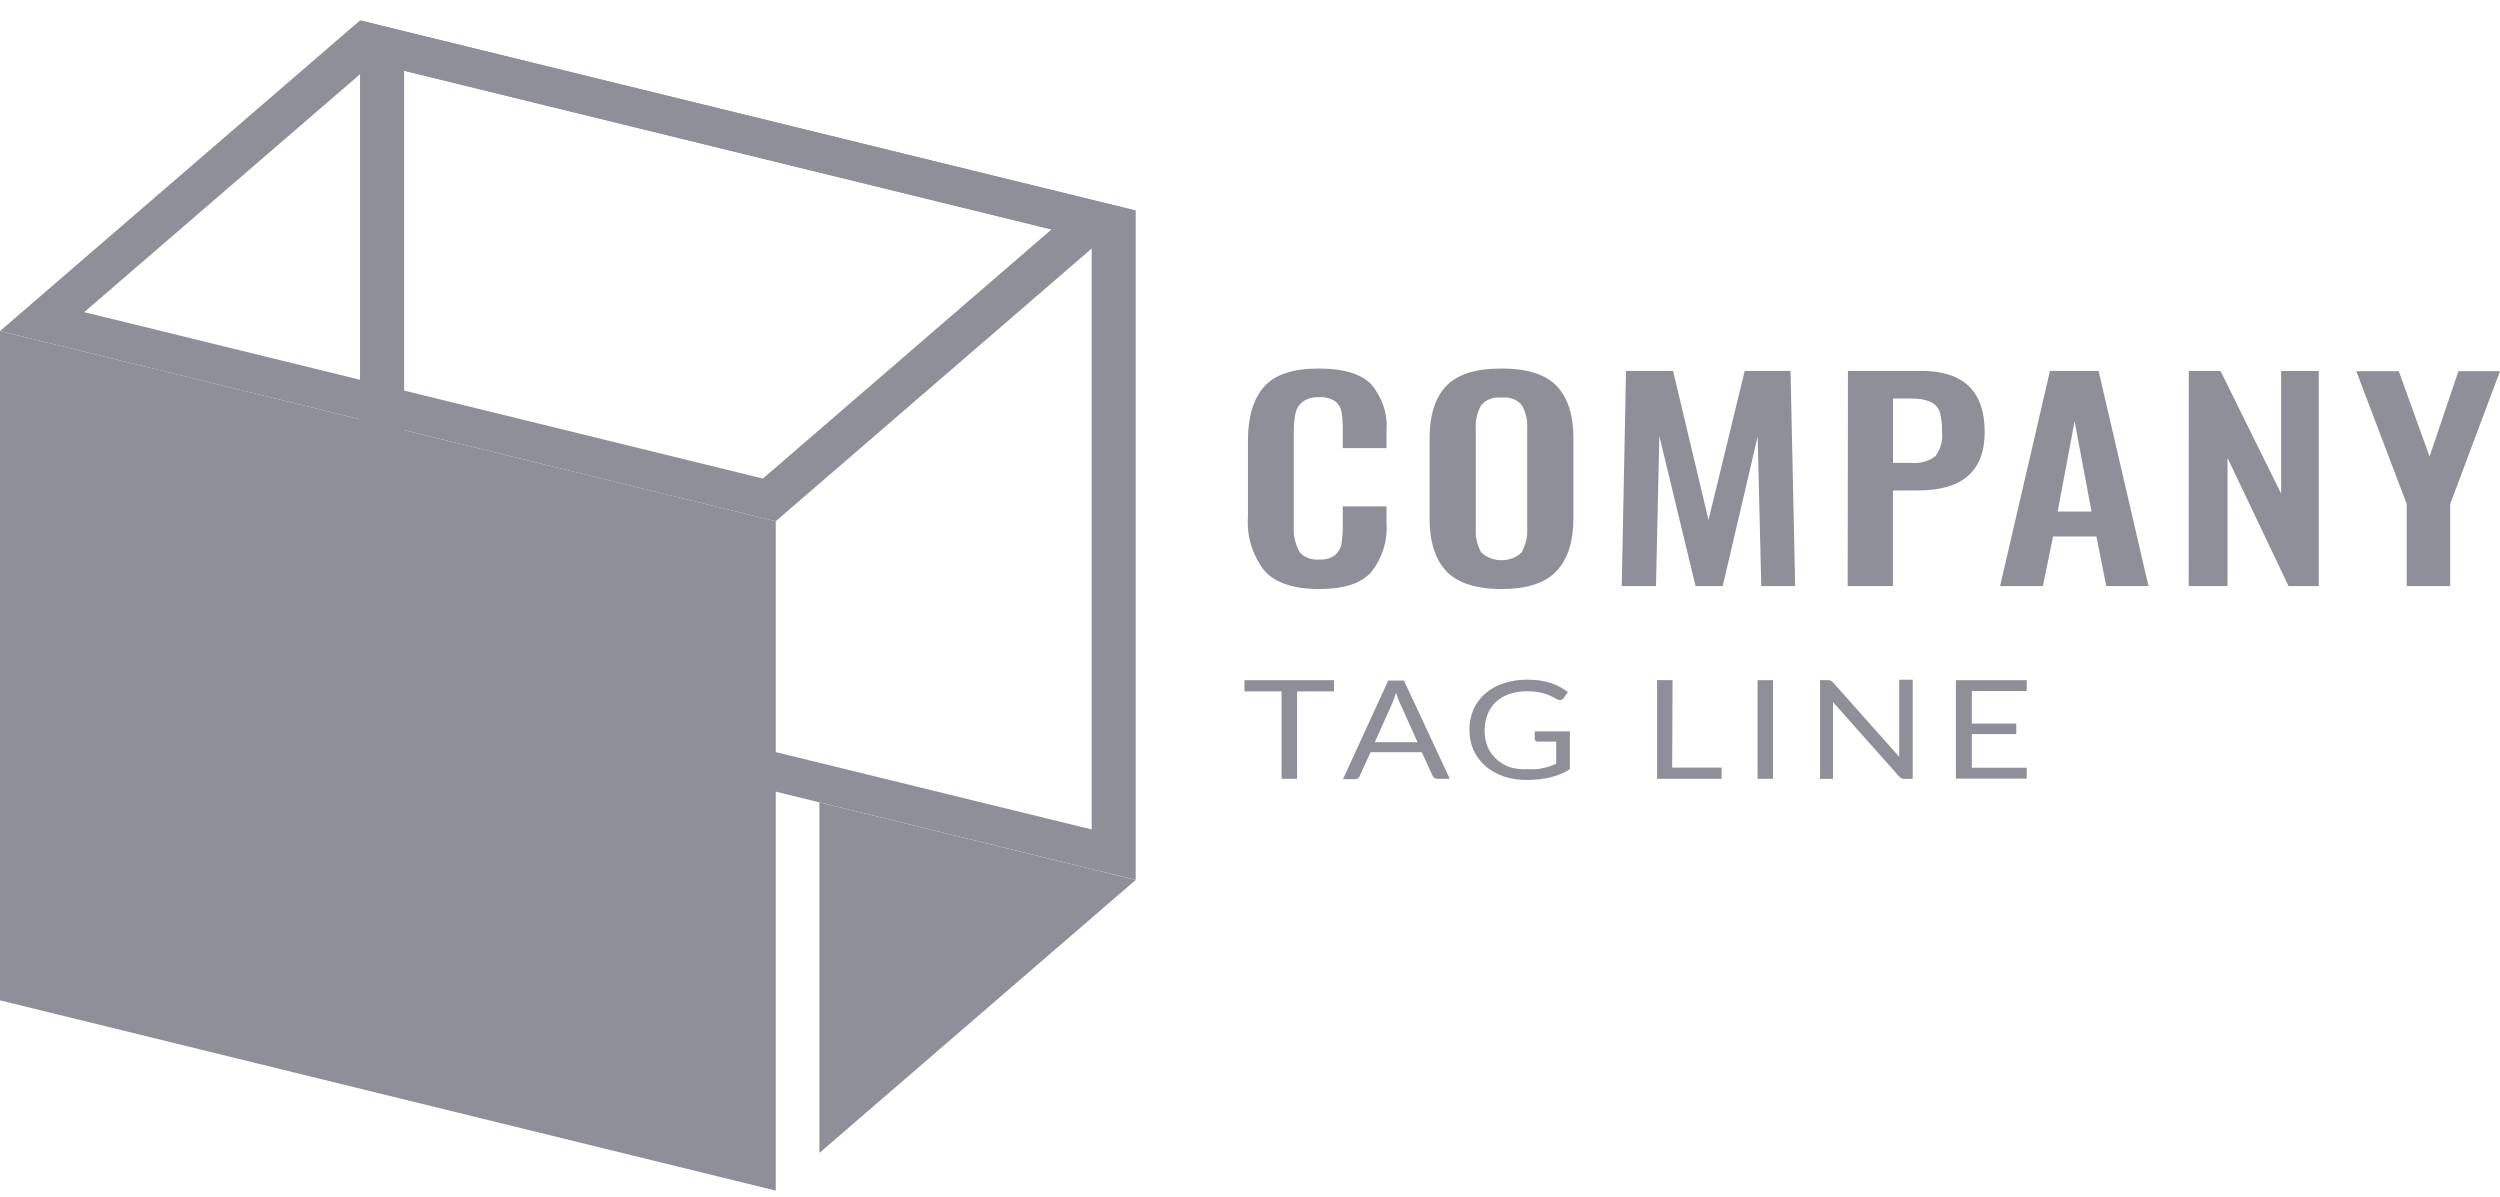
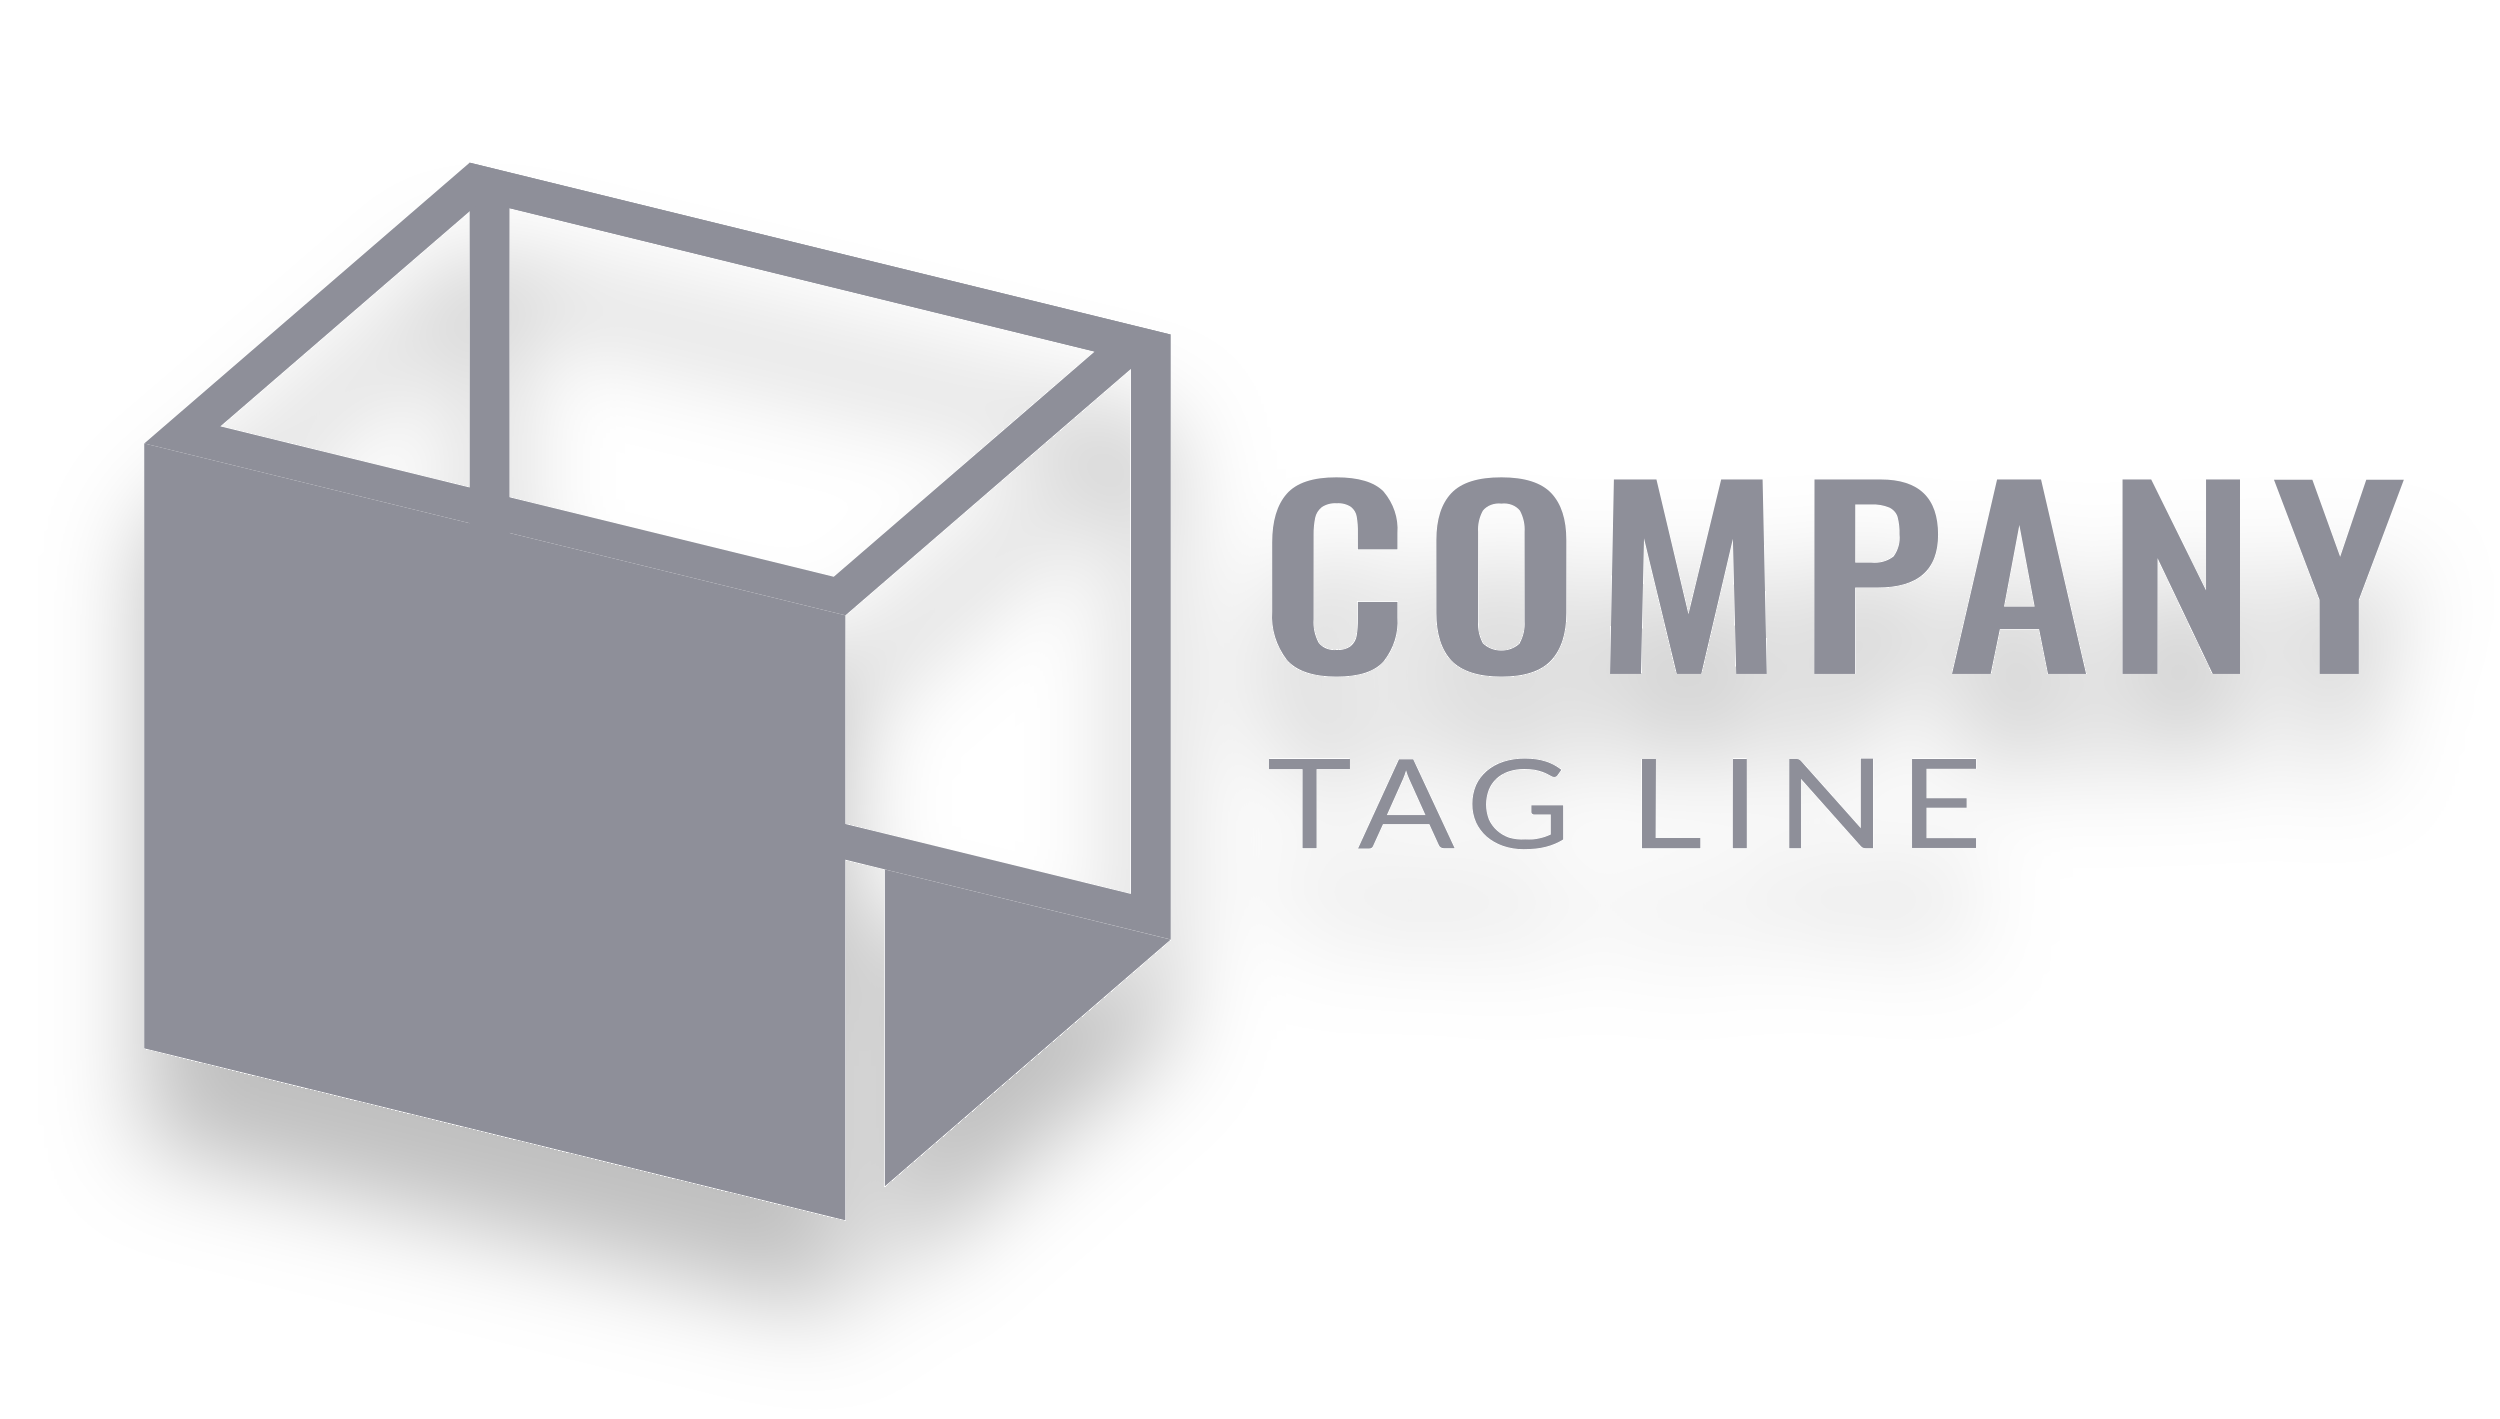
- <svg xmlns="http://www.w3.org/2000/svg" width="94" height="45" viewBox="0 0 94 45" fill="none">
-   <path d="M47.529 21.443C47.085 20.852 46.873 20.154 46.923 19.451V16.563C46.923 15.678 47.124 15.005 47.526 14.545C47.928 14.085 48.618 13.855 49.596 13.857C50.515 13.857 51.168 14.053 51.554 14.445C51.975 14.945 52.179 15.556 52.133 16.172V16.851H50.488V16.164C50.494 15.939 50.478 15.714 50.44 15.491C50.417 15.339 50.334 15.198 50.206 15.091C50.037 14.977 49.824 14.921 49.61 14.936C49.384 14.921 49.161 14.98 48.983 15.1C48.84 15.218 48.744 15.373 48.711 15.541C48.664 15.777 48.642 16.015 48.646 16.255V19.76C48.62 20.098 48.693 20.436 48.857 20.744C48.939 20.848 49.053 20.931 49.185 20.983C49.318 21.034 49.465 21.054 49.61 21.038C49.82 21.053 50.029 20.996 50.192 20.879C50.326 20.764 50.412 20.615 50.437 20.453C50.475 20.221 50.492 19.986 50.488 19.751V19.04H52.133V19.689C52.179 20.332 51.979 20.97 51.564 21.505C51.186 21.934 50.542 22.148 49.596 22.148C48.65 22.148 47.934 21.919 47.529 21.443Z" fill="#8E8F99" />
-   <path d="M54.376 21.473C53.961 21.023 53.753 20.368 53.753 19.501V16.463C53.753 15.605 53.961 14.956 54.376 14.515C54.792 14.075 55.486 13.855 56.46 13.857C57.427 13.857 58.118 14.077 58.533 14.515C58.949 14.956 59.16 15.605 59.16 16.463V19.501C59.16 20.359 58.949 21.017 58.527 21.47C58.104 21.922 57.417 22.148 56.46 22.148C55.503 22.148 54.795 21.919 54.376 21.473ZM57.226 20.744C57.375 20.462 57.443 20.154 57.423 19.845V16.125C57.443 15.822 57.376 15.52 57.229 15.244C57.146 15.138 57.03 15.054 56.894 15.002C56.758 14.95 56.607 14.932 56.46 14.95C56.312 14.932 56.162 14.951 56.025 15.002C55.889 15.054 55.772 15.138 55.687 15.244C55.537 15.519 55.469 15.822 55.49 16.125V19.863C55.469 20.172 55.537 20.48 55.687 20.762C55.783 20.856 55.901 20.932 56.034 20.985C56.167 21.037 56.311 21.063 56.457 21.063C56.602 21.063 56.746 21.037 56.879 20.985C57.012 20.932 57.13 20.856 57.226 20.762V20.744Z" fill="#8E8F99" />
-   <path d="M61.138 13.946H62.908L64.24 19.551L65.601 13.946H67.324L67.498 22.037H66.224L66.088 16.414L64.774 22.037H63.753L62.391 16.393L62.265 22.037H60.978L61.138 13.946Z" fill="#8E8F99" />
-   <path d="M69.483 13.946H72.241C73.829 13.946 74.624 14.712 74.624 16.243C74.624 17.71 73.787 18.443 72.115 18.441H71.175V22.037H69.473L69.483 13.946ZM71.839 17.404C72.007 17.422 72.178 17.409 72.34 17.365C72.501 17.321 72.65 17.247 72.775 17.148C72.97 16.875 73.056 16.554 73.02 16.235C73.029 15.988 73.002 15.741 72.939 15.5C72.914 15.42 72.872 15.344 72.813 15.278C72.755 15.212 72.682 15.157 72.598 15.115C72.362 15.017 72.101 14.973 71.839 14.986H71.178V17.404H71.839Z" fill="#8E8F99" />
-   <path d="M77.079 13.946H78.907L80.783 22.037H79.196L78.825 20.171H77.195L76.813 22.037H75.203L77.079 13.946ZM78.641 19.234L78.005 15.838L77.368 19.234H78.641Z" fill="#8E8F99" />
-   <path d="M82.298 13.946H83.49L85.771 18.561V13.946H87.184V22.037H86.05L83.755 17.219V22.037H82.295L82.298 13.946Z" fill="#8E8F99" />
-   <path d="M90.493 18.952L88.597 13.957H90.194L91.351 17.165L92.437 13.957H94L92.127 18.952V22.036H90.493V18.952Z" fill="#8E8F99" />
-   <path d="M50.158 25.574V25.997H48.769V29.284H48.187V25.997H46.791V25.574H50.158Z" fill="#8E8F99" />
-   <path d="M54.512 29.284H54.063C54.017 29.287 53.972 29.274 53.937 29.249C53.903 29.228 53.877 29.198 53.862 29.164L53.46 28.283H51.533L51.131 29.164C51.12 29.201 51.099 29.235 51.07 29.264C51.035 29.288 50.99 29.301 50.944 29.299H50.495L52.197 25.589H52.789L54.512 29.284ZM51.693 27.907H53.3L52.619 26.397C52.569 26.282 52.527 26.166 52.493 26.047C52.469 26.117 52.449 26.185 52.429 26.244L52.367 26.4L51.693 27.907Z" fill="#8E8F99" />
-   <path d="M57.447 28.92C57.554 28.925 57.661 28.925 57.767 28.92C57.859 28.912 57.95 28.897 58.04 28.876C58.123 28.858 58.205 28.836 58.285 28.808C58.36 28.782 58.435 28.75 58.513 28.717V27.883H57.832C57.815 27.884 57.798 27.882 57.782 27.877C57.767 27.872 57.752 27.864 57.74 27.854C57.729 27.845 57.72 27.835 57.714 27.823C57.708 27.811 57.705 27.799 57.706 27.786V27.501H59.027V28.923C58.919 28.99 58.805 29.049 58.687 29.099C58.565 29.151 58.439 29.193 58.309 29.226C58.169 29.261 58.027 29.287 57.883 29.302C57.718 29.318 57.552 29.326 57.386 29.326C57.092 29.328 56.801 29.281 56.528 29.188C56.273 29.099 56.041 28.967 55.847 28.8C55.657 28.631 55.508 28.431 55.408 28.212C55.3 27.966 55.247 27.705 55.251 27.442C55.248 27.178 55.3 26.915 55.404 26.667C55.502 26.447 55.652 26.247 55.844 26.079C56.038 25.912 56.27 25.781 56.525 25.694C56.816 25.599 57.126 25.553 57.437 25.556C57.596 25.556 57.754 25.567 57.91 25.588C58.049 25.608 58.184 25.639 58.315 25.682C58.434 25.721 58.549 25.77 58.656 25.829C58.76 25.887 58.859 25.952 58.952 26.023L58.789 26.252C58.776 26.273 58.757 26.291 58.733 26.303C58.71 26.316 58.683 26.322 58.656 26.323C58.618 26.322 58.582 26.312 58.55 26.293C58.499 26.27 58.445 26.241 58.383 26.205C58.311 26.166 58.235 26.133 58.155 26.105C58.054 26.07 57.949 26.043 57.842 26.023C57.7 26 57.555 25.99 57.41 25.991C57.185 25.989 56.962 26.024 56.753 26.094C56.563 26.159 56.392 26.259 56.252 26.387C56.111 26.521 56.003 26.678 55.935 26.849C55.783 27.251 55.783 27.684 55.935 28.086C56.01 28.26 56.126 28.419 56.276 28.553C56.416 28.68 56.585 28.78 56.773 28.847C56.99 28.911 57.219 28.936 57.447 28.92Z" fill="#8E8F99" />
-   <path d="M62.874 28.861H64.733V29.284H62.306V25.574H62.888L62.874 28.861Z" fill="#8E8F99" />
-   <path d="M66.667 29.284H66.085V25.574H66.667V29.284Z" fill="#8E8F99" />
-   <path d="M68.832 25.591C68.867 25.608 68.897 25.631 68.921 25.659L71.41 28.456C71.406 28.412 71.406 28.368 71.41 28.324C71.41 28.283 71.41 28.241 71.41 28.203V25.559H71.917V29.285H71.624C71.581 29.288 71.537 29.28 71.498 29.264C71.463 29.245 71.432 29.221 71.406 29.193L68.921 26.399C68.921 26.443 68.921 26.485 68.921 26.526C68.921 26.567 68.921 26.605 68.921 26.64V29.285H68.434V25.574H68.737C68.77 25.574 68.802 25.58 68.832 25.591Z" fill="#8E8F99" />
-   <path d="M76.204 25.574V25.982H74.141V27.207H75.812V27.601H74.141V28.867H76.204V29.275H73.541V25.574H76.204Z" fill="#8E8F99" />
-   <path d="M15.195 2.659L41.047 8.993V31.188L15.195 24.857V2.659ZM13.537 0.767V25.935L42.702 33.083V7.917L13.537 0.767Z" fill="#8E8F99" />
-   <path d="M29.168 44.767L0 37.613V12.447L29.168 19.598V44.767Z" fill="#8E8F99" />
-   <path d="M14.021 2.374L39.535 8.628L28.684 17.994L3.166 11.736L14.021 2.374ZM13.537 0.767L0 12.447L29.168 19.598L42.702 7.917L13.537 0.767Z" fill="#8E8F99" />
-   <path d="M30.809 43.351L42.702 33.086L30.809 30.169V43.351Z" fill="#8E8F99" />
+ <svg xmlns="http://www.w3.org/2000/svg" width="104" height="59" viewBox="0 0 104 59" fill="none">
+   <g filter="url(#filter0_d_520095_506)">
+     <path d="M53.529 27.443C53.085 26.852 52.873 26.154 52.923 25.451V22.563C52.923 21.678 53.124 21.005 53.526 20.545C53.928 20.084 54.618 19.855 55.596 19.857C56.515 19.857 57.168 20.053 57.554 20.445C57.975 20.945 58.179 21.556 58.133 22.172V22.851H56.488V22.164C56.494 21.939 56.478 21.714 56.44 21.491C56.417 21.339 56.334 21.198 56.206 21.091C56.037 20.977 55.824 20.921 55.61 20.936C55.384 20.921 55.161 20.98 54.983 21.1C54.84 21.218 54.745 21.372 54.711 21.541C54.664 21.776 54.642 22.015 54.646 22.255V25.76C54.62 26.098 54.693 26.436 54.857 26.744C54.939 26.848 55.053 26.931 55.185 26.983C55.318 27.034 55.465 27.054 55.61 27.038C55.82 27.053 56.029 26.996 56.192 26.879C56.326 26.764 56.412 26.615 56.437 26.453C56.475 26.221 56.492 25.986 56.488 25.751V25.04H58.133V25.689C58.179 26.332 57.979 26.97 57.564 27.505C57.186 27.934 56.542 28.148 55.596 28.148C54.65 28.148 53.934 27.919 53.529 27.443Z" fill="#8E8F99" />
+     <path d="M60.376 27.473C59.961 27.023 59.753 26.368 59.753 25.501V22.463C59.753 21.605 59.961 20.956 60.376 20.515C60.792 20.075 61.486 19.855 62.46 19.857C63.427 19.857 64.118 20.077 64.533 20.515C64.949 20.956 65.16 21.605 65.16 22.463V25.501C65.16 26.359 64.949 27.017 64.527 27.47C64.105 27.922 63.417 28.148 62.46 28.148C61.503 28.148 60.795 27.919 60.376 27.473ZM63.226 26.744C63.375 26.462 63.443 26.154 63.423 25.845V22.125C63.443 21.822 63.376 21.52 63.23 21.244C63.146 21.138 63.03 21.054 62.894 21.002C62.758 20.95 62.607 20.932 62.46 20.95C62.312 20.933 62.162 20.951 62.025 21.003C61.889 21.054 61.772 21.138 61.687 21.244C61.537 21.519 61.47 21.822 61.49 22.125V25.863C61.469 26.172 61.537 26.48 61.687 26.762C61.783 26.856 61.901 26.932 62.034 26.985C62.167 27.037 62.311 27.063 62.457 27.063C62.602 27.063 62.746 27.037 62.879 26.985C63.012 26.932 63.13 26.856 63.226 26.762V26.744Z" fill="#8E8F99" />
+     <path d="M67.138 19.946H68.908L70.24 25.551L71.601 19.946H73.324L73.498 28.037H72.225L72.088 22.414L70.774 28.037H69.753L68.391 22.393L68.265 28.037H66.978L67.138 19.946Z" fill="#8E8F99" />
+     <path d="M75.483 19.946H78.241C79.829 19.946 80.624 20.712 80.624 22.243C80.624 23.71 79.787 24.443 78.115 24.441H77.175V28.037H75.473L75.483 19.946ZM77.839 23.404C78.007 23.422 78.178 23.409 78.34 23.365C78.501 23.321 78.65 23.247 78.775 23.148C78.97 22.875 79.056 22.554 79.02 22.235C79.029 21.988 79.002 21.741 78.939 21.5C78.914 21.42 78.872 21.344 78.813 21.278C78.755 21.212 78.682 21.157 78.598 21.115C78.362 21.017 78.101 20.973 77.839 20.986H77.178V23.404H77.839Z" fill="#8E8F99" />
+     <path d="M83.079 19.946H84.907L86.783 28.037H85.196L84.825 26.171H83.195L82.813 28.037H81.203L83.079 19.946ZM84.641 25.234L84.005 21.838L83.368 25.234H84.641Z" fill="#8E8F99" />
+     <path d="M88.298 19.946H89.49L91.771 24.561V19.946H93.184V28.037H92.05L89.755 23.219V28.037H88.295L88.298 19.946Z" fill="#8E8F99" />
+     <path d="M96.493 24.952L94.597 19.957H96.194L97.351 23.165L98.437 19.957H100L98.127 24.952V28.036H96.493V24.952Z" fill="#8E8F99" />
+     <path d="M56.158 31.574V31.997H54.769V35.284H54.187V31.997H52.791V31.574H56.158Z" fill="#8E8F99" />
+     <path d="M60.512 35.284H60.063C60.017 35.287 59.972 35.274 59.937 35.249C59.903 35.228 59.877 35.198 59.862 35.164L59.46 34.283H57.533L57.132 35.164C57.12 35.201 57.099 35.235 57.07 35.264C57.035 35.288 56.99 35.301 56.944 35.299H56.495L58.197 31.589H58.79L60.512 35.284ZM57.693 33.907H59.3L58.619 32.397C58.569 32.282 58.527 32.166 58.493 32.047C58.469 32.117 58.449 32.185 58.429 32.244L58.367 32.4L57.693 33.907Z" fill="#8E8F99" />
+     <path d="M63.447 34.92C63.554 34.925 63.661 34.925 63.767 34.92C63.859 34.912 63.95 34.897 64.04 34.876C64.123 34.858 64.205 34.836 64.285 34.809C64.36 34.782 64.435 34.75 64.513 34.717V33.883H63.832C63.815 33.884 63.798 33.882 63.782 33.877C63.767 33.871 63.752 33.864 63.74 33.854C63.729 33.845 63.72 33.835 63.714 33.823C63.708 33.812 63.705 33.799 63.706 33.786V33.501H65.027V34.923C64.919 34.99 64.805 35.049 64.686 35.099C64.565 35.151 64.439 35.193 64.309 35.226C64.169 35.261 64.027 35.287 63.883 35.302C63.718 35.318 63.552 35.326 63.386 35.326C63.092 35.328 62.801 35.281 62.528 35.188C62.273 35.099 62.041 34.967 61.847 34.8C61.657 34.63 61.508 34.431 61.408 34.212C61.3 33.966 61.247 33.705 61.251 33.442C61.248 33.178 61.3 32.915 61.404 32.667C61.502 32.447 61.652 32.247 61.844 32.079C62.038 31.912 62.27 31.781 62.525 31.694C62.816 31.599 63.126 31.553 63.437 31.556C63.596 31.556 63.754 31.567 63.91 31.588C64.049 31.608 64.184 31.639 64.315 31.682C64.434 31.721 64.549 31.77 64.656 31.829C64.76 31.887 64.859 31.952 64.952 32.023L64.789 32.252C64.776 32.273 64.757 32.291 64.733 32.303C64.71 32.316 64.683 32.322 64.656 32.323C64.618 32.322 64.582 32.312 64.55 32.293C64.499 32.27 64.445 32.241 64.383 32.205C64.311 32.166 64.235 32.133 64.155 32.105C64.054 32.07 63.949 32.043 63.842 32.023C63.7 32.001 63.555 31.99 63.41 31.991C63.185 31.989 62.962 32.024 62.753 32.094C62.563 32.159 62.392 32.26 62.252 32.388C62.111 32.521 62.003 32.678 61.935 32.849C61.783 33.251 61.783 33.684 61.935 34.086C62.01 34.26 62.126 34.419 62.276 34.553C62.416 34.68 62.585 34.78 62.773 34.847C62.99 34.911 63.219 34.936 63.447 34.92Z" fill="#8E8F99" />
+     <path d="M68.874 34.861H70.733V35.284H68.306V31.574H68.888L68.874 34.861Z" fill="#8E8F99" />
+     <path d="M72.667 35.284H72.085V31.574H72.667V35.284Z" fill="#8E8F99" />
+     <path d="M74.833 31.591C74.867 31.608 74.897 31.631 74.921 31.659L77.41 34.456C77.406 34.412 77.406 34.368 77.41 34.324C77.41 34.283 77.41 34.241 77.41 34.203V31.559H77.917V35.285H77.624C77.581 35.288 77.537 35.28 77.498 35.264C77.463 35.245 77.432 35.221 77.406 35.193L74.921 32.399C74.921 32.443 74.921 32.484 74.921 32.526C74.921 32.567 74.921 32.605 74.921 32.64V35.285H74.434V31.574H74.737C74.77 31.574 74.803 31.58 74.833 31.591Z" fill="#8E8F99" />
+     <path d="M82.204 31.574V31.982H80.141V33.207H81.812V33.601H80.141V34.867H82.204V35.275H79.541V31.574H82.204Z" fill="#8E8F99" />
+     <path d="M21.195 8.659L47.047 14.993V37.188L21.195 30.857V8.659ZM19.537 6.767V31.935L48.702 39.083V13.918L19.537 6.767Z" fill="#8E8F99" />
+     <path d="M35.168 50.767L6 43.613V18.447L35.168 25.598V50.767Z" fill="#8E8F99" />
+     <path d="M20.02 8.374L45.535 14.628L34.684 23.994L9.166 17.736L20.02 8.374ZM19.537 6.767L6 18.448L35.168 25.598L48.702 13.917L19.537 6.767Z" fill="#8E8F99" />
+     <path d="M36.809 49.351L48.702 39.086L36.809 36.169V49.351Z" fill="#8E8F99" />
+   </g>
+   <defs>
+     <filter id="filter0_d_520095_506" x="-4" y="0" width="112" height="64" filterUnits="userSpaceOnUse" color-interpolation-filters="sRGB">
+       <feFlood flood-opacity="0" result="BackgroundImageFix" />
+       <feColorMatrix in="SourceAlpha" type="matrix" values="0 0 0 0 0 0 0 0 0 0 0 0 0 0 0 0 0 0 127 0" result="hardAlpha" />
+       <feOffset dy="4" />
+       <feGaussianBlur stdDeviation="2" />
+       <feComposite in2="hardAlpha" operator="out" />
+       <feColorMatrix type="matrix" values="0 0 0 0 0 0 0 0 0 0 0 0 0 0 0 0 0 0 0.25 0" />
+       <feBlend mode="normal" in2="BackgroundImageFix" result="effect1_dropShadow_520095_506" />
+       <feBlend mode="normal" in="SourceGraphic" in2="effect1_dropShadow_520095_506" result="shape" />
+     </filter>
+   </defs>
</svg>
